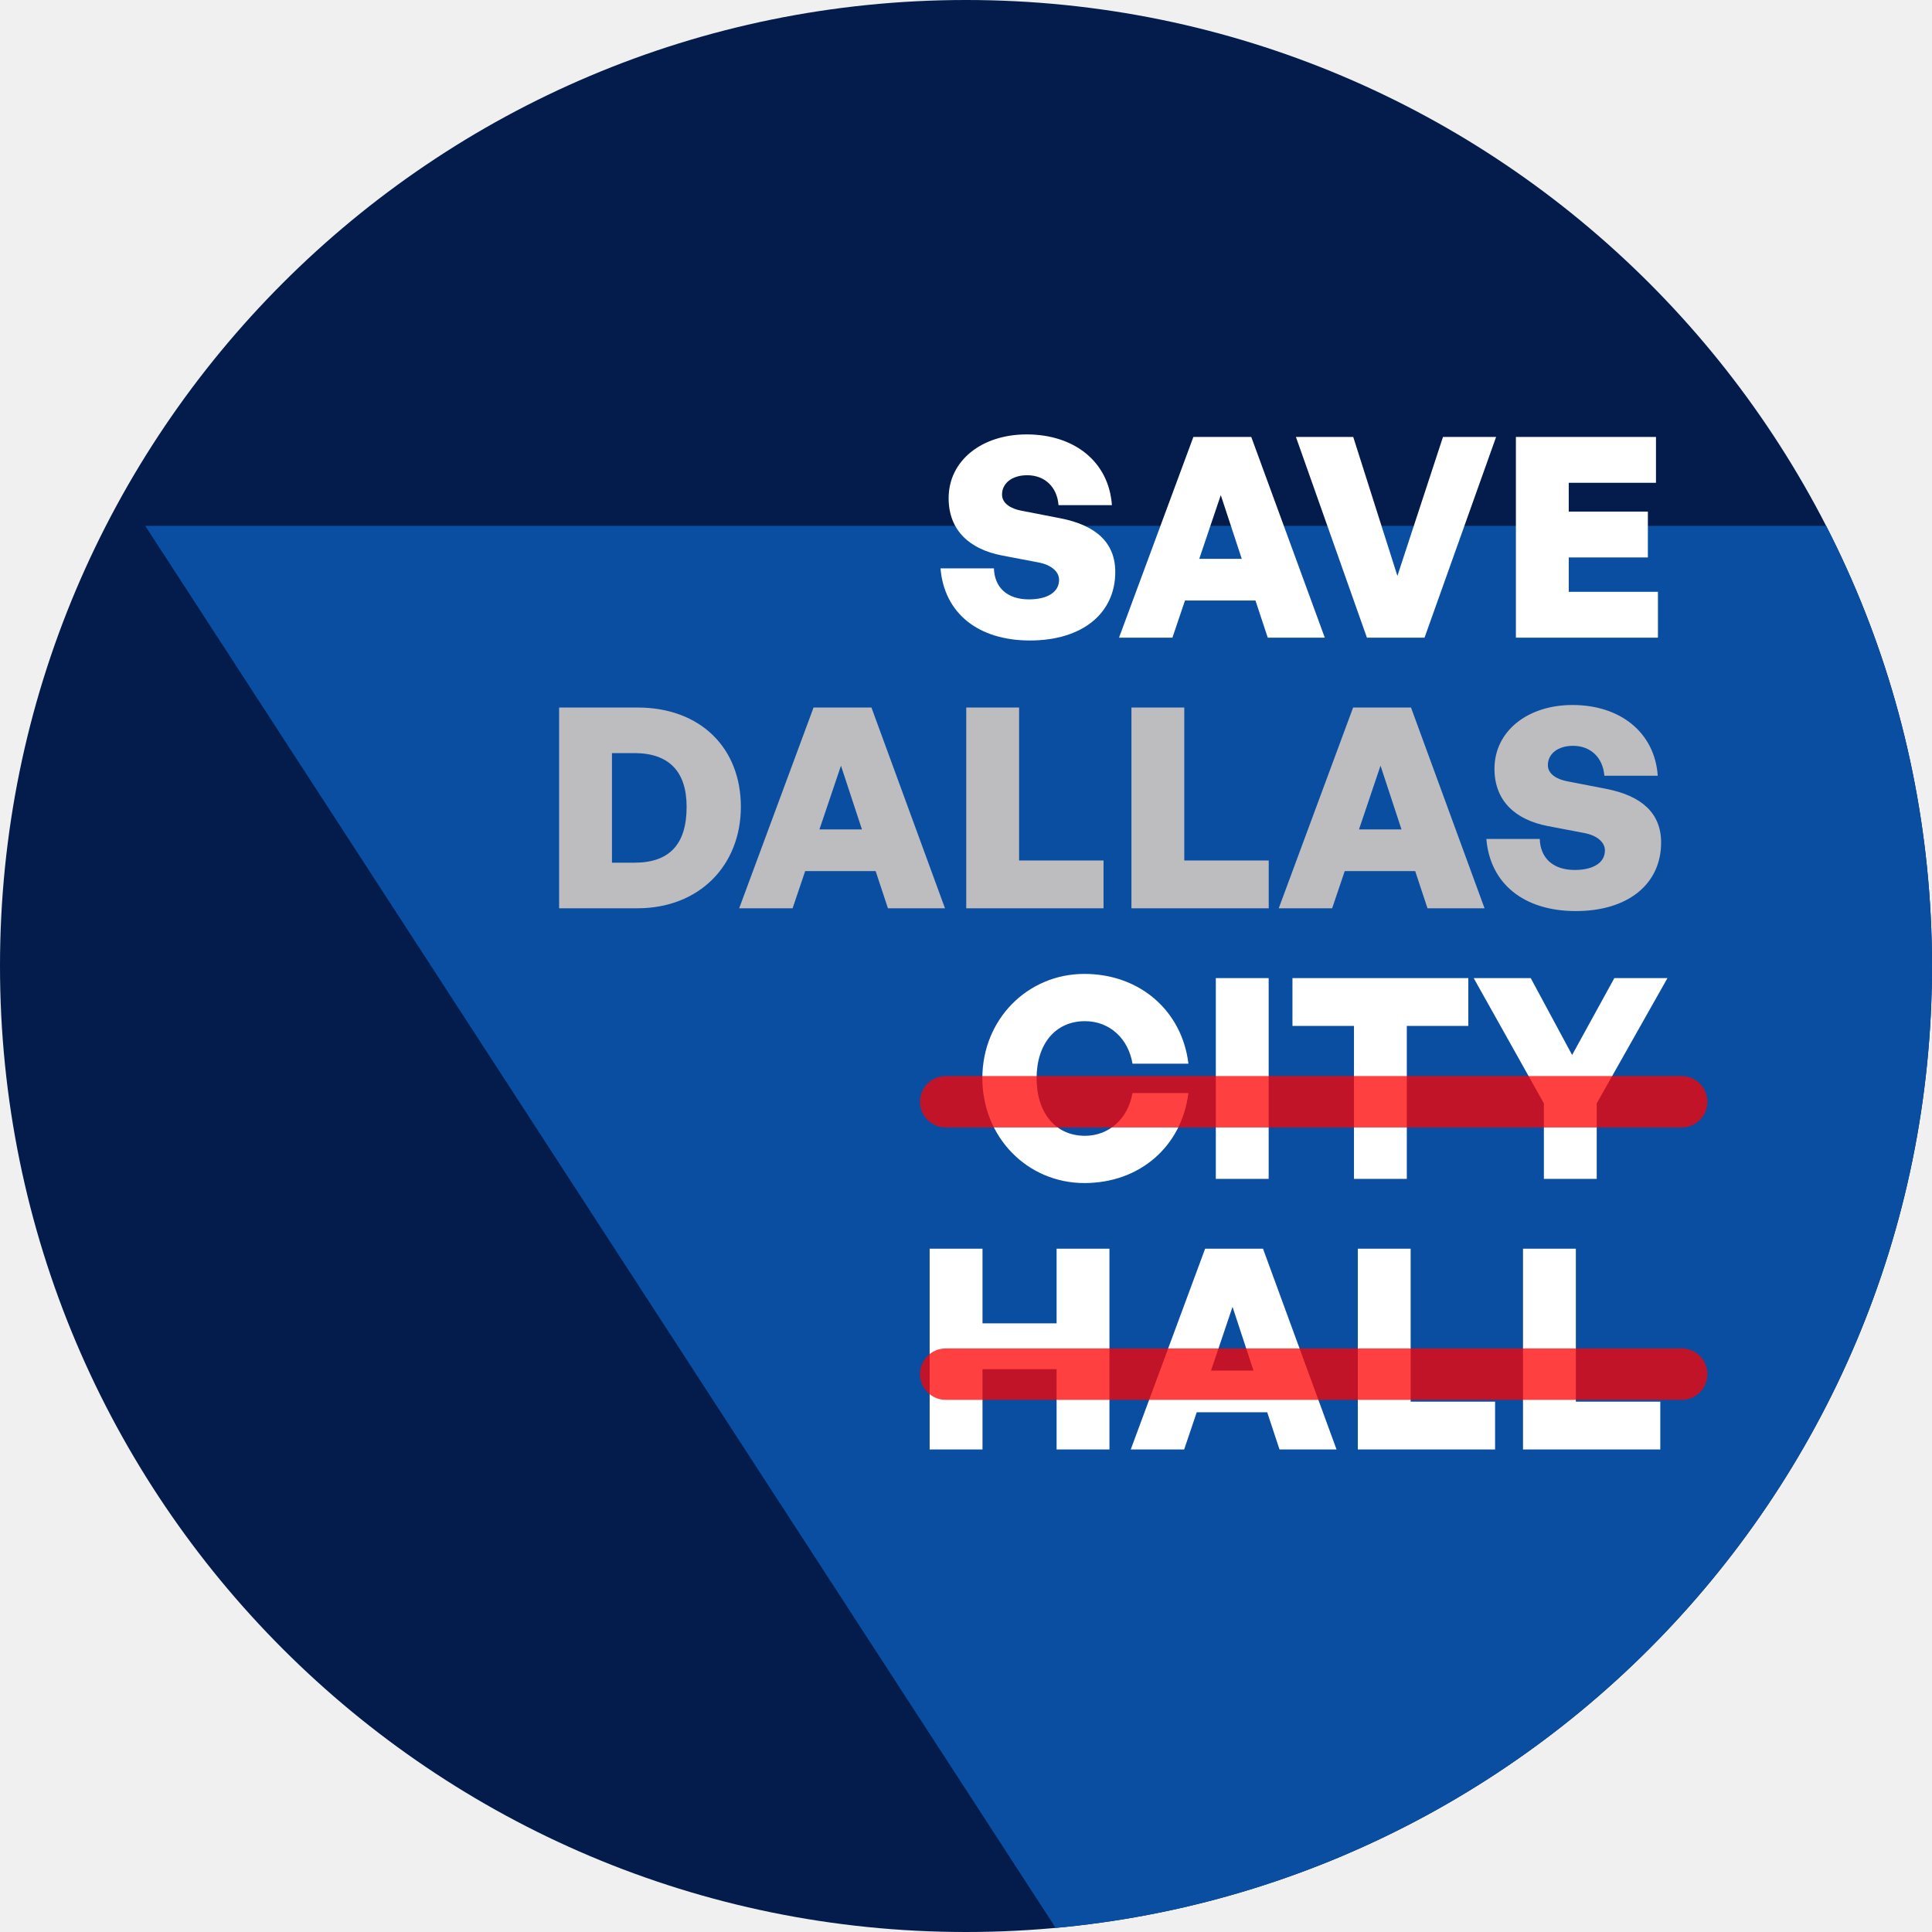
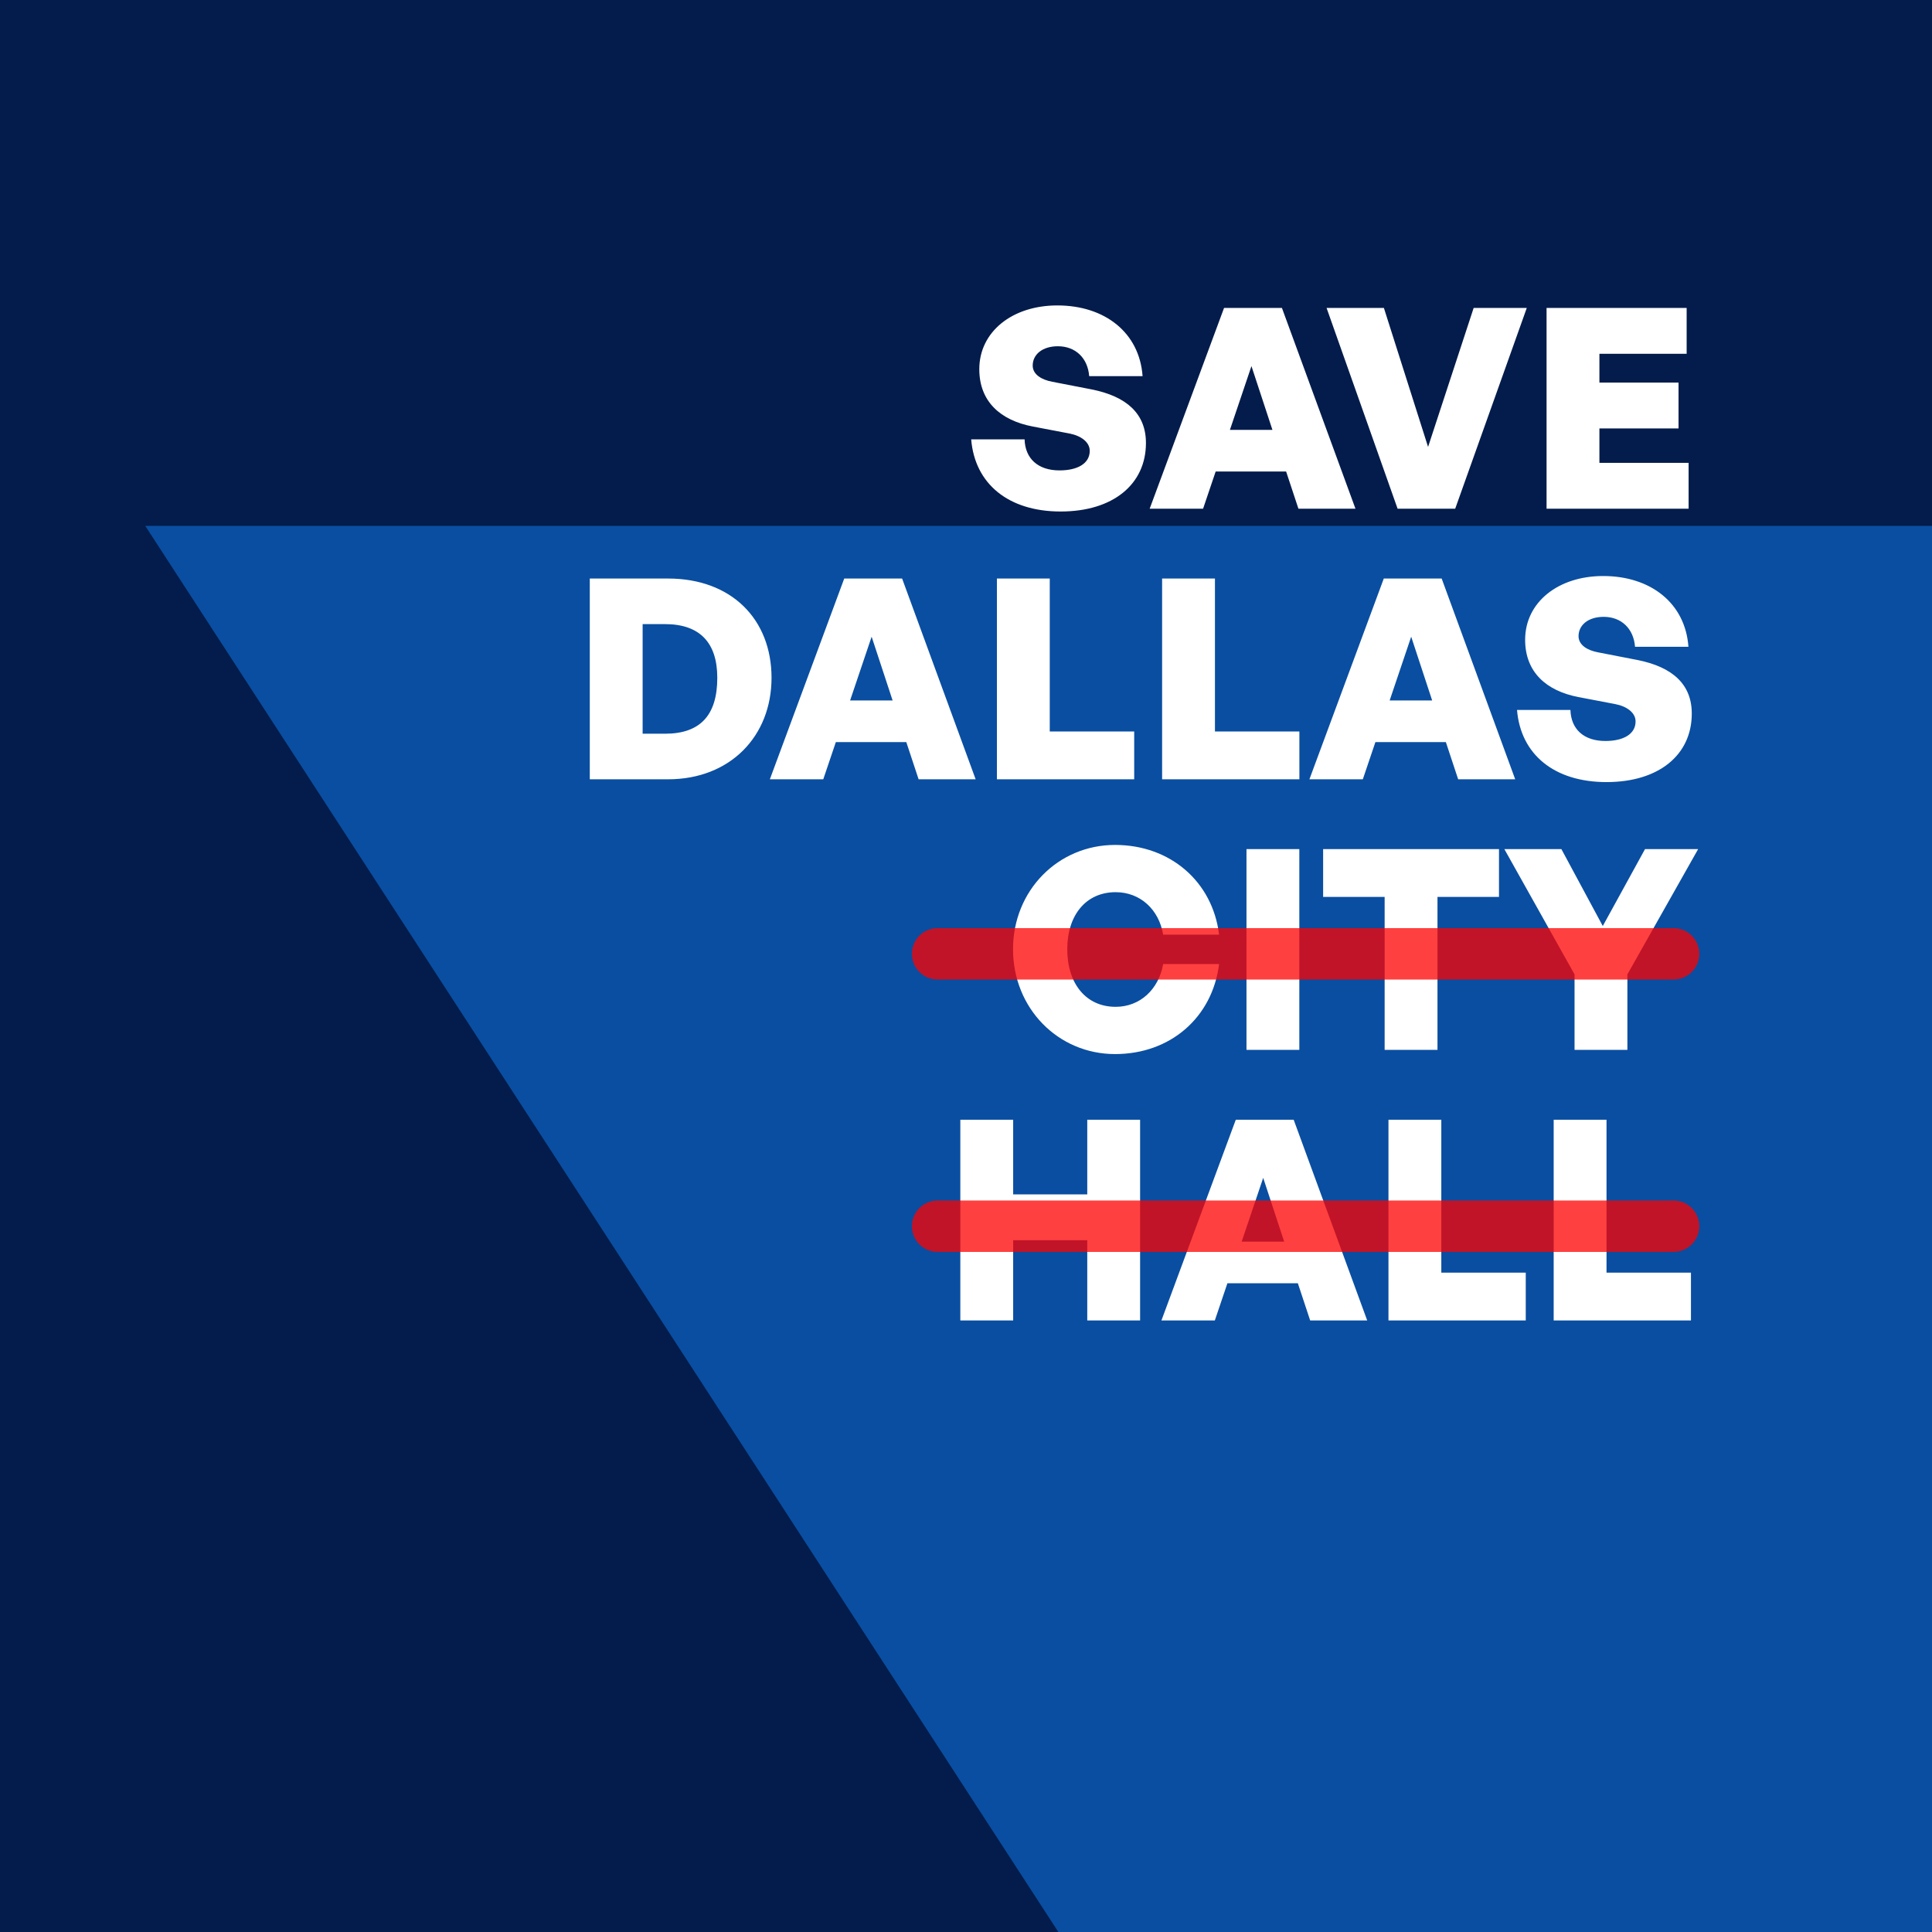
<svg xmlns="http://www.w3.org/2000/svg" width="2142" height="2142" viewBox="0 0 2142 2142" fill="none">
-   <g clip-path="url(#clip0_1513_1476)">
-     <rect width="2142" height="2142" rx="1071" fill="#031C4B" />
+   <g clip-path="url(#clip0_1513_1441)">
+     <rect width="2142" height="2142" fill="#031C4B" />
    <path d="M161 583H2239V2693L1306.5 2347L161 583Z" fill="#094EA1" />
-     <path d="M1236.5 634.15C1236.5 680.03 1199.92 710.1 1141.95 710.1C1083.98 710.1 1046.78 679.41 1042.75 630.12H1101.96C1102.58 651.2 1116.53 664.53 1140.71 664.53C1160.86 664.53 1174.19 656.78 1174.19 642.83C1174.19 633.22 1164.58 626.09 1151.56 623.61L1110.95 615.86C1075.3 609.04 1051.74 588.27 1051.74 552.31C1051.74 510.77 1088.32 481.63 1138.23 481.63C1191.24 481.63 1229.37 512.01 1232.78 560.06H1173.57C1172.02 539.91 1158.38 526.89 1138.85 526.89C1121.49 526.89 1110.95 536.19 1110.95 548.28C1110.95 558.2 1120.87 564.09 1132.65 566.26L1175.74 574.63C1215.42 582.38 1236.5 601.91 1236.5 634.15ZM1405.56 707L1391.92 665.77H1313.8L1299.85 707H1240.64L1323.1 484.42H1387.27L1468.8 707H1405.56ZM1353.48 548.9L1329.61 619.58H1376.73L1353.48 548.9ZM1658.73 484.42L1579.37 707H1515.51L1436.77 484.42H1500.32L1549.3 638.49L1599.83 484.42H1658.73ZM1838.15 656.16V707H1680.67V484.42H1835.98V535.26H1739.26V567.19H1826.99V618.03H1739.26V656.16H1838.15ZM1202.28 1311.65C1139.04 1311.65 1089.13 1260.81 1089.13 1195.4C1089.13 1130.3 1139.04 1079.77 1202.28 1079.77C1263.35 1079.77 1310.47 1120.38 1317.6 1179.28H1255.6C1250.95 1151.38 1230.18 1132.16 1202.9 1132.16C1170.04 1132.16 1149.27 1157.58 1149.27 1195.4C1149.27 1233.53 1170.04 1259.26 1202.9 1259.26C1229.87 1259.26 1250.64 1240.04 1255.6 1211.83H1317.6C1310.16 1271.35 1263.35 1311.65 1202.28 1311.65ZM1406.56 1307H1347.97V1084.42H1406.56V1307ZM1559.73 1307H1501.14V1137.43H1432.94V1084.42H1627.93V1137.43H1559.73V1307ZM1770.28 1223.3V1307H1711.69V1223.3L1633.88 1084.42H1697.12L1743 1169.67L1789.81 1084.42H1848.71L1770.28 1223.3ZM1089.29 1607H1030.7V1384.42H1089.29V1467.19H1171.44V1384.42H1230.03V1607H1171.44V1518.03H1089.29V1607ZM1418.58 1607L1404.94 1565.77H1326.82L1312.87 1607H1253.66L1336.12 1384.42H1400.29L1481.82 1607H1418.58ZM1366.5 1448.9L1342.63 1519.58H1389.75L1366.5 1448.9ZM1657.6 1607H1505.39V1384.42H1563.98V1553.99H1657.6V1607ZM1840.76 1607H1688.55V1384.42H1747.14V1553.99H1840.76V1607Z" fill="white" />
-     <path d="M706.693 1007H619.893V784.42H706.693C777.063 784.42 821.393 829.68 821.393 894.47C821.393 959.26 775.513 1007 706.693 1007ZM678.483 834.95V956.47H703.283C742.033 956.47 761.253 936.32 761.253 894.47C761.253 855.1 741.413 834.95 703.283 834.95H678.483ZM984.456 1007L970.816 965.77H892.696L878.746 1007H819.536L901.996 784.42H966.166L1047.7 1007H984.456ZM932.376 848.9L908.506 919.58H955.626L932.376 848.9ZM1223.48 1007H1071.27V784.42H1129.86V953.99H1223.48V1007ZM1406.63 1007H1254.42V784.42H1313.01V953.99H1406.63V1007ZM1582.66 1007L1569.02 965.77H1490.9L1476.95 1007H1417.74L1500.2 784.42H1564.37L1645.9 1007H1582.66ZM1530.58 848.9L1506.71 919.58H1553.83L1530.58 848.9ZM1841.67 934.15C1841.67 980.03 1805.09 1010.1 1747.12 1010.1C1689.15 1010.1 1651.95 979.41 1647.92 930.12H1707.13C1707.75 951.2 1721.7 964.53 1745.88 964.53C1766.03 964.53 1779.36 956.78 1779.36 942.83C1779.36 933.22 1769.75 926.09 1756.73 923.61L1716.12 915.86C1680.47 909.04 1656.91 888.27 1656.91 852.31C1656.91 810.77 1693.49 781.63 1743.4 781.63C1796.41 781.63 1834.54 812.01 1837.95 860.06H1778.74C1777.19 839.91 1763.55 826.89 1744.02 826.89C1726.66 826.89 1716.12 836.19 1716.12 848.28C1716.12 858.2 1726.04 864.09 1737.82 866.26L1780.91 874.63C1820.59 882.38 1841.67 901.91 1841.67 934.15Z" fill="#BDBDBF" />
-     <rect x="1020" y="1193" width="873" height="57" rx="28.5" fill="#FF0000" fill-opacity="0.75" />
-     <rect x="1020" y="1495" width="873" height="57" rx="28.5" fill="#FF0000" fill-opacity="0.75" />
+     <path d="M1270.5 491.15C1270.5 537.03 1233.92 567.1 1175.95 567.1C1117.98 567.1 1080.78 536.41 1076.75 487.12H1135.96C1136.58 508.2 1150.53 521.53 1174.71 521.53C1194.86 521.53 1208.19 513.78 1208.19 499.83C1208.19 490.22 1198.58 483.09 1185.56 480.61L1144.95 472.86C1109.3 466.04 1085.74 445.27 1085.74 409.31C1085.74 367.77 1122.32 338.63 1172.23 338.63C1225.24 338.63 1263.37 369.01 1266.78 417.06H1207.57C1206.02 396.91 1192.38 383.89 1172.85 383.89C1155.49 383.89 1144.95 393.19 1144.95 405.28C1144.95 415.2 1154.87 421.09 1166.65 423.26L1209.74 431.63C1249.42 439.38 1270.5 458.91 1270.5 491.15ZM1439.56 564L1425.92 522.77H1347.8L1333.85 564H1274.64L1357.1 341.42H1421.27L1502.8 564H1439.56ZM1387.48 405.9L1363.61 476.58H1410.73L1387.48 405.9ZM1692.73 341.42L1613.37 564H1549.51L1470.77 341.42H1534.32L1583.3 495.49L1633.83 341.42H1692.73ZM1872.15 513.16V564H1714.67V341.42H1869.98V392.26H1773.26V424.19H1860.99V475.03H1773.26V513.16H1872.15ZM740.693 864H653.893V641.42H740.693C811.063 641.42 855.393 686.68 855.393 751.47C855.393 816.26 809.513 864 740.693 864ZM712.483 691.95V813.47H737.283C776.033 813.47 795.253 793.32 795.253 751.47C795.253 712.1 775.413 691.95 737.283 691.95H712.483ZM1018.46 864L1004.82 822.77H926.696L912.746 864H853.536L935.996 641.42H1000.17L1081.7 864H1018.46ZM966.376 705.9L942.506 776.58H989.626L966.376 705.9ZM1257.48 864H1105.27V641.42H1163.86V810.99H1257.48V864ZM1440.63 864H1288.42V641.42H1347.01V810.99H1440.63V864ZM1616.66 864L1603.02 822.77H1524.9L1510.95 864H1451.74L1534.2 641.42H1598.37L1679.9 864H1616.66ZM1564.58 705.9L1540.71 776.58H1587.83L1564.58 705.9ZM1875.67 791.15C1875.67 837.03 1839.09 867.1 1781.12 867.1C1723.15 867.1 1685.95 836.41 1681.92 787.12H1741.13C1741.75 808.2 1755.7 821.53 1779.88 821.53C1800.03 821.53 1813.36 813.78 1813.36 799.83C1813.36 790.22 1803.75 783.09 1790.73 780.61L1750.12 772.86C1714.47 766.04 1690.91 745.27 1690.91 709.31C1690.91 667.77 1727.49 638.63 1777.4 638.63C1830.41 638.63 1868.54 669.01 1871.95 717.06H1812.74C1811.19 696.91 1797.55 683.89 1778.02 683.89C1760.66 683.89 1750.12 693.19 1750.12 705.28C1750.12 715.2 1760.04 721.09 1771.82 723.26L1814.91 731.63C1854.59 739.38 1875.67 758.91 1875.67 791.15ZM1236.28 1168.65C1173.04 1168.65 1123.13 1117.81 1123.13 1052.4C1123.13 987.3 1173.04 936.77 1236.28 936.77C1297.35 936.77 1344.47 977.38 1351.6 1036.28H1289.6C1284.95 1008.38 1264.18 989.16 1236.9 989.16C1204.04 989.16 1183.27 1014.58 1183.27 1052.4C1183.27 1090.53 1204.04 1116.26 1236.9 1116.26C1263.87 1116.26 1284.64 1097.04 1289.6 1068.83H1351.6C1344.16 1128.35 1297.35 1168.65 1236.28 1168.65ZM1440.56 1164H1381.97V941.42H1440.56V1164ZM1593.73 1164H1535.14V994.43H1466.94V941.42H1661.93V994.43H1593.73V1164ZM1804.28 1080.3V1164H1745.69V1080.3L1667.88 941.42H1731.12L1777 1026.67L1823.81 941.42H1882.71L1804.28 1080.3ZM1123.29 1464H1064.7V1241.42H1123.29V1324.19H1205.44V1241.42H1264.03V1464H1205.44V1375.03H1123.29V1464ZM1452.58 1464L1438.94 1422.77H1360.82L1346.87 1464H1287.66L1370.12 1241.42H1434.29L1515.82 1464H1452.58ZM1400.5 1305.9L1376.63 1376.58H1423.75L1400.5 1305.9ZM1691.6 1464H1539.39V1241.42H1597.98V1410.99H1691.6V1464ZM1874.76 1464H1722.55V1241.42H1781.14V1410.99H1874.76V1464Z" fill="white" />
+     <rect x="1011" y="1029" width="873" height="57" rx="28.5" fill="#FF0000" fill-opacity="0.75" />
+     <rect x="1011" y="1331" width="873" height="57" rx="28.5" fill="#FF0000" fill-opacity="0.75" />
  </g>
  <defs>
-     <clipPath id="clip0_1513_1476">
-       <rect width="2142" height="2142" rx="1071" fill="white" />
+     <clipPath id="clip0_1513_1441">
+       <rect width="2142" height="2142" fill="white" />
    </clipPath>
  </defs>
</svg>
